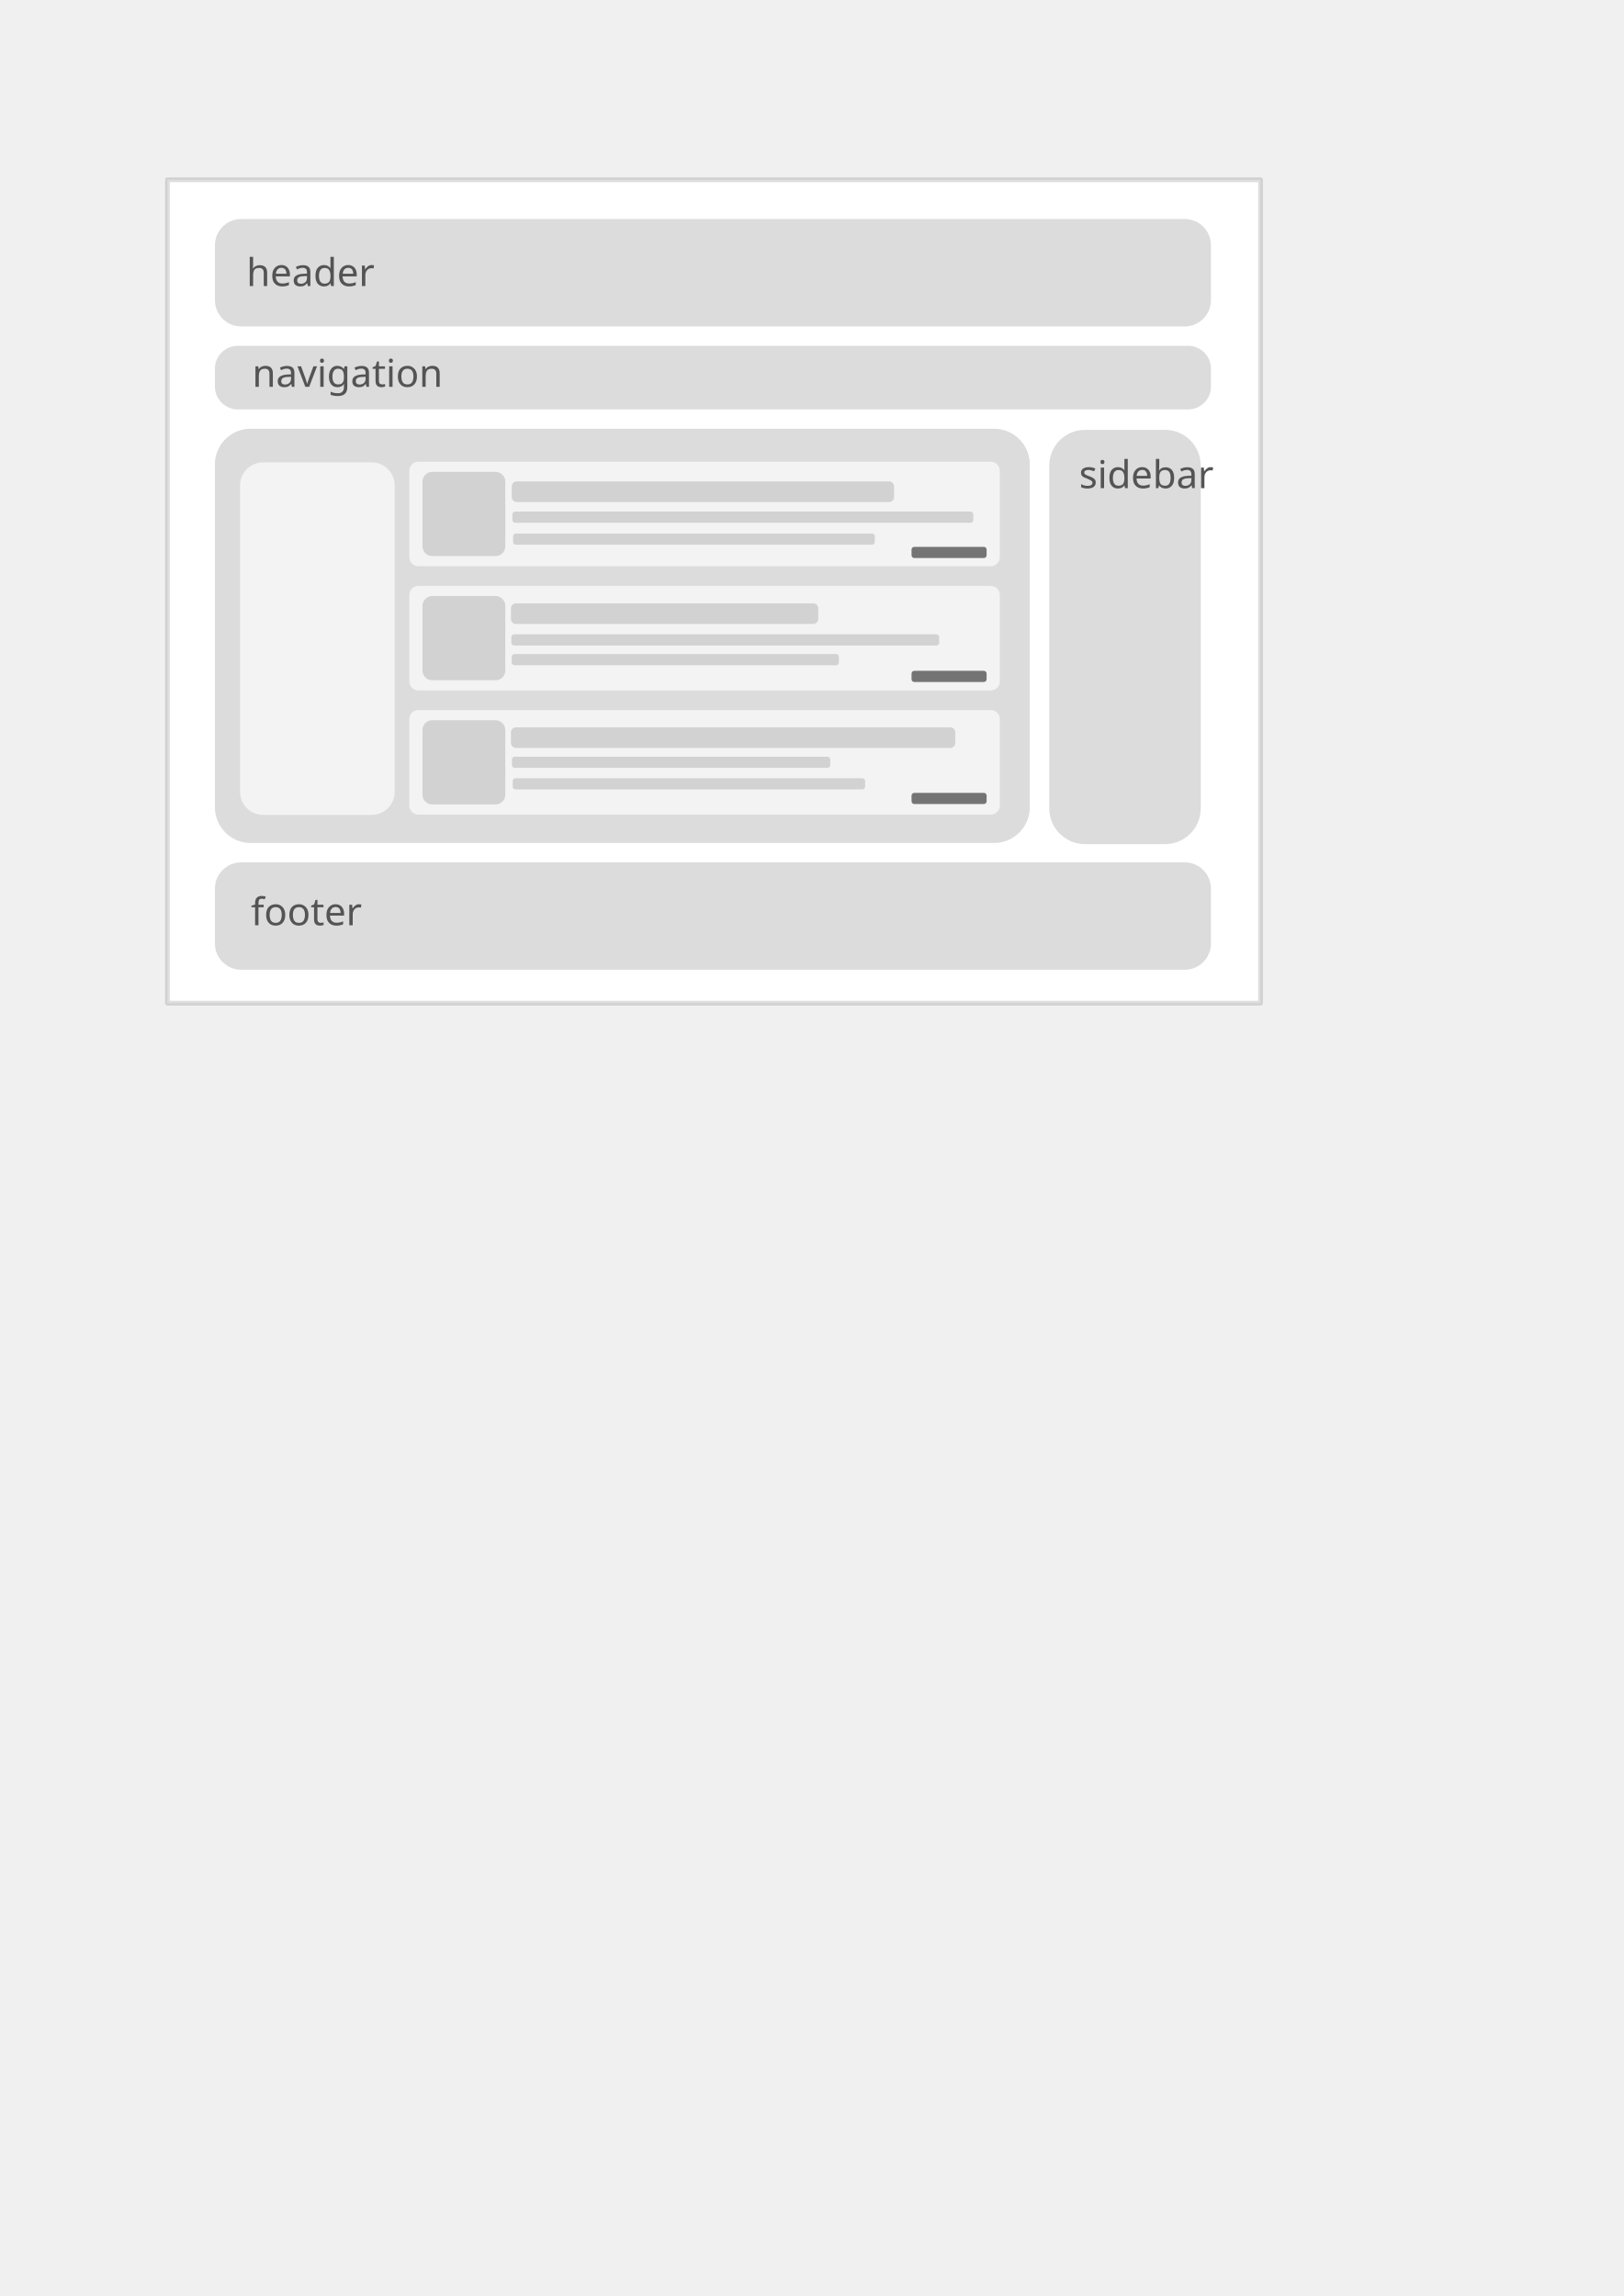
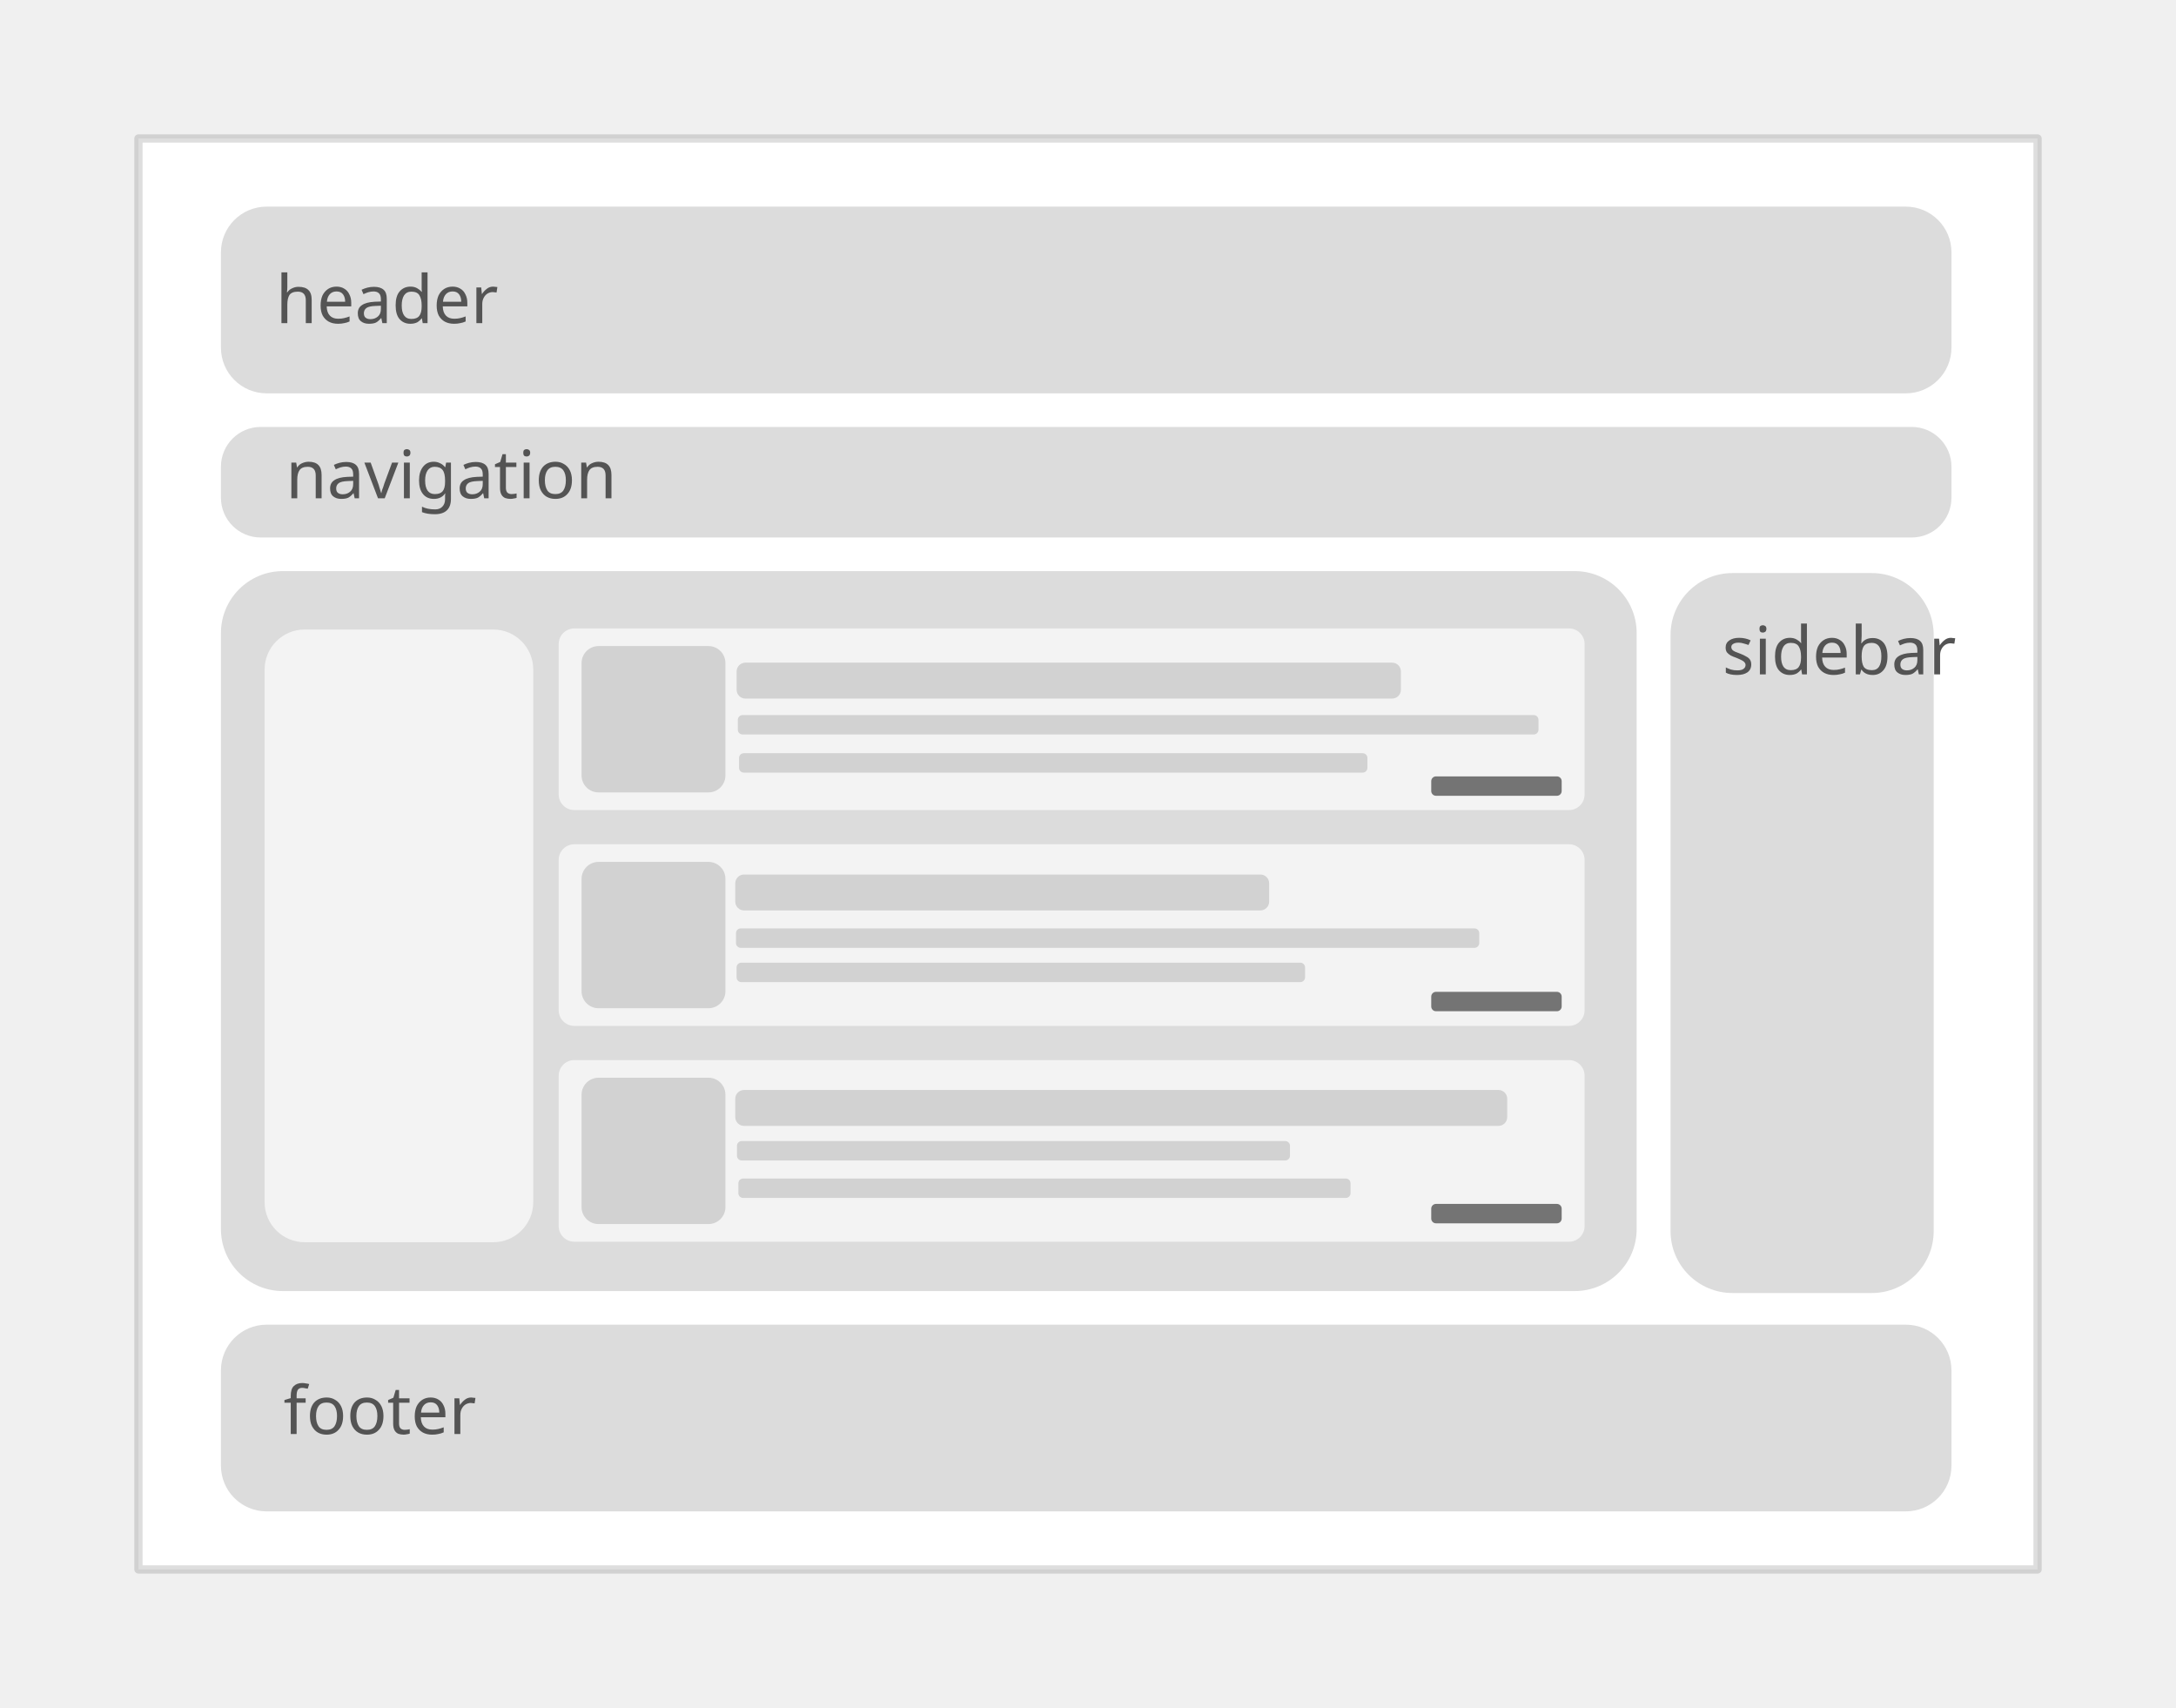
- <svg xmlns="http://www.w3.org/2000/svg" width="210mm" height="297mm" viewBox="0 0 210 297" version="1.1" id="svg8">
+ <svg xmlns="http://www.w3.org/2000/svg" width="161.986mm" height="127.122mm" viewBox="0 0 161.986 127.122" version="1.1" id="svg8">
  <defs id="defs2" />
-   <g id="layer1">
+   <g id="layer1" transform="translate(-11.34883,-12.95245)">
    <rect style="fill:#ffffff;stroke:#000000;stroke-width:0.612;stroke-linejoin:round;stroke-miterlimit:4;stroke-dasharray:none;stroke-opacity:0.129" id="rect833" width="141.374" height="106.51" x="21.655" y="23.258" />
    <rect style="fill:#000000;fill-opacity:0.137;stroke:none;stroke-width:0.6;stroke-linejoin:round;stroke-miterlimit:4;stroke-dasharray:none;stroke-opacity:0.129" id="rect843" width="128.824" height="13.898" x="27.796" y="28.331" ry="3.402" />
    <rect style="fill:#000000;fill-opacity:0.137;stroke:none;stroke-width:0.462;stroke-linejoin:round;stroke-miterlimit:4;stroke-dasharray:none;stroke-opacity:0.129" id="rect843-4" width="128.824" height="8.228" x="27.796" y="44.73" ry="2.959" />
    <rect style="fill:#000000;fill-opacity:0.137;stroke:none;stroke-width:1.066;stroke-linejoin:round;stroke-miterlimit:4;stroke-dasharray:none;stroke-opacity:0.129" id="rect843-7" width="105.389" height="53.586" x="27.796" y="55.46" ry="4.612" />
    <rect style="fill:#000000;fill-opacity:0.137;stroke:none;stroke-width:0.459;stroke-linejoin:round;stroke-miterlimit:4;stroke-dasharray:none;stroke-opacity:0.129" id="rect843-7-5" width="19.589" height="53.586" x="135.708" y="55.606" ry="4.612" />
    <rect style="fill:#000000;fill-opacity:0.137;stroke:none;stroke-width:0.6;stroke-linejoin:round;stroke-miterlimit:4;stroke-dasharray:none;stroke-opacity:0.129" id="rect843-6" width="128.824" height="13.898" x="27.796" y="111.547" ry="3.402" />
    <rect style="fill:#ffffff;fill-opacity:0.655;stroke:none;stroke-width:0.456;stroke-linejoin:round;stroke-miterlimit:4;stroke-dasharray:none;stroke-opacity:0.129" id="rect843-7-2" width="76.371" height="13.52" x="52.939" y="59.726" ry="1.164" />
    <rect style="fill:#ffffff;fill-opacity:0.655;stroke:none;stroke-width:0.456;stroke-linejoin:round;stroke-miterlimit:4;stroke-dasharray:none;stroke-opacity:0.129" id="rect843-7-2-1" width="76.371" height="13.52" x="52.939" y="75.79" ry="1.164" />
    <rect style="fill:#ffffff;fill-opacity:0.655;stroke:none;stroke-width:0.456;stroke-linejoin:round;stroke-miterlimit:4;stroke-dasharray:none;stroke-opacity:0.129" id="rect843-7-2-8" width="76.371" height="13.52" x="52.939" y="91.854" ry="1.164" />
    <text xml:space="preserve" style="font-size:4.967px;line-height:1.25;font-family:'Viner Hand ITC';-inkscape-font-specification:'Viner Hand ITC';stroke-width:0.124" x="32.616" y="50.039" id="text965">
      <tspan id="tspan963" x="32.616" y="50.039" style="font-style:normal;font-variant:normal;font-weight:normal;font-stretch:normal;font-family:'Agency FB';-inkscape-font-specification:'Agency FB';fill:#545454;fill-opacity:1;stroke-width:0.124">navigation</tspan>
    </text>
    <text xml:space="preserve" style="font-size:4.967px;line-height:1.25;font-family:'Viner Hand ITC';-inkscape-font-specification:'Viner Hand ITC';stroke-width:0.124" x="31.877" y="37.003" id="text965-0">
      <tspan id="tspan963-4" x="31.877" y="37.003" style="font-style:normal;font-variant:normal;font-weight:normal;font-stretch:normal;font-family:'Agency FB';-inkscape-font-specification:'Agency FB';fill:#545454;fill-opacity:1;stroke-width:0.124">header</tspan>
    </text>
    <text xml:space="preserve" style="font-size:4.967px;line-height:1.25;font-family:'Viner Hand ITC';-inkscape-font-specification:'Viner Hand ITC';stroke-width:0.124" x="32.444" y="119.69" id="text965-0-0">
      <tspan id="tspan963-4-7" x="32.444" y="119.69" style="font-style:normal;font-variant:normal;font-weight:normal;font-stretch:normal;font-family:'Agency FB';-inkscape-font-specification:'Agency FB';fill:#545454;fill-opacity:1;stroke-width:0.124">footer</tspan>
    </text>
    <text xml:space="preserve" style="font-size:4.967px;line-height:1.25;font-family:'Viner Hand ITC';-inkscape-font-specification:'Viner Hand ITC';stroke-width:0.124" x="139.56" y="63.145" id="text965-0-2">
      <tspan id="tspan963-4-9" x="139.56" y="63.145" style="font-style:normal;font-variant:normal;font-weight:normal;font-stretch:normal;font-family:'Agency FB';-inkscape-font-specification:'Agency FB';fill:#545454;fill-opacity:1;stroke-width:0.124">sidebar</tspan>
    </text>
    <rect style="fill:#ffffff;fill-opacity:0.655;stroke:none;stroke-width:0.428;stroke-linejoin:round;stroke-miterlimit:4;stroke-dasharray:none;stroke-opacity:0.129" id="rect843-7-2-9" width="20" height="45.606" x="31.046" y="59.806" ry="2.985" />
    <rect style="fill:#000000;fill-opacity:0.137;stroke:none;stroke-width:0.163;stroke-linejoin:round;stroke-miterlimit:4;stroke-dasharray:none;stroke-opacity:0.129" id="rect843-41" width="49.45" height="2.673" x="66.185" y="62.274" ry="0.654" />
    <rect style="fill:#000000;fill-opacity:0.137;stroke:none;stroke-width:0.146;stroke-linejoin:round;stroke-miterlimit:4;stroke-dasharray:none;stroke-opacity:0.129" id="rect843-41-0" width="39.743" height="2.673" x="66.084" y="78.043" ry="0.654" />
    <rect style="fill:#000000;fill-opacity:0.137;stroke:none;stroke-width:0.176;stroke-linejoin:round;stroke-miterlimit:4;stroke-dasharray:none;stroke-opacity:0.129" id="rect843-41-2" width="57.465" height="2.673" x="66.084" y="94.079" ry="0.654" />
    <rect style="fill:#000000;fill-opacity:0.137;stroke:none;stroke-width:0.132;stroke-linejoin:round;stroke-miterlimit:4;stroke-dasharray:none;stroke-opacity:0.129" id="rect843-41-3" width="59.603" height="1.444" x="66.274" y="66.175" ry="0.354" />
    <rect style="fill:#000000;fill-opacity:0.137;stroke:none;stroke-width:0.117;stroke-linejoin:round;stroke-miterlimit:4;stroke-dasharray:none;stroke-opacity:0.129" id="rect843-41-3-8" width="46.776" height="1.444" x="66.365" y="69.014" ry="0.354" />
    <rect style="fill:#000000;fill-opacity:0.137;stroke:none;stroke-width:0.127;stroke-linejoin:round;stroke-miterlimit:4;stroke-dasharray:none;stroke-opacity:0.129" id="rect843-41-3-8-0" width="55.33" height="1.444" x="66.137" y="82.055" ry="0.354" />
    <rect style="fill:#000000;fill-opacity:0.137;stroke:none;stroke-width:0.111;stroke-linejoin:round;stroke-miterlimit:4;stroke-dasharray:none;stroke-opacity:0.129" id="rect843-41-3-8-0-5" width="42.32" height="1.444" x="66.181" y="84.606" ry="0.354" />
    <rect style="fill:#000000;fill-opacity:0.137;stroke:none;stroke-width:0.115;stroke-linejoin:round;stroke-miterlimit:4;stroke-dasharray:none;stroke-opacity:0.129" id="rect843-41-3-8-0-5-3" width="45.571" height="1.444" x="66.315" y="100.67" ry="0.354" />
    <rect style="fill:#000000;fill-opacity:0.137;stroke:none;stroke-width:0.109;stroke-linejoin:round;stroke-miterlimit:4;stroke-dasharray:none;stroke-opacity:0.129" id="rect843-41-3-8-0-5-3-0" width="41.168" height="1.444" x="66.21" y="97.882" ry="0.354" />
    <rect style="fill:#000000;fill-opacity:0.137;stroke:none;stroke-width:0.153;stroke-linejoin:round;stroke-miterlimit:4;stroke-dasharray:none;stroke-opacity:0.129" id="rect843-41-7" width="10.708" height="10.891" x="54.643" y="61.04" ry="1.263" />
    <rect style="fill:#000000;fill-opacity:0.137;stroke:none;stroke-width:0.153;stroke-linejoin:round;stroke-miterlimit:4;stroke-dasharray:none;stroke-opacity:0.129" id="rect843-41-7-9" width="10.708" height="10.891" x="54.643" y="77.104" ry="1.263" />
    <rect style="fill:#000000;fill-opacity:0.137;stroke:none;stroke-width:0.153;stroke-linejoin:round;stroke-miterlimit:4;stroke-dasharray:none;stroke-opacity:0.129" id="rect843-41-7-96" width="10.708" height="10.891" x="54.643" y="93.168" ry="1.263" />
    <rect style="fill:#000000;fill-opacity:0.52;stroke:none;stroke-width:0.053;stroke-linejoin:round;stroke-miterlimit:4;stroke-dasharray:none;stroke-opacity:0.129" id="rect843-41-3-9" width="9.71" height="1.444" x="117.893" y="70.739" ry="0.354" />
    <rect style="fill:#000000;fill-opacity:0.52;stroke:none;stroke-width:0.053;stroke-linejoin:round;stroke-miterlimit:4;stroke-dasharray:none;stroke-opacity:0.129" id="rect843-41-3-9-9" width="9.71" height="1.444" x="117.893" y="86.775" ry="0.354" />
    <rect style="fill:#000000;fill-opacity:0.52;stroke:none;stroke-width:0.053;stroke-linejoin:round;stroke-miterlimit:4;stroke-dasharray:none;stroke-opacity:0.129" id="rect843-41-3-9-2" width="9.71" height="1.444" x="117.893" y="102.56" ry="0.354" />
  </g>
</svg>
